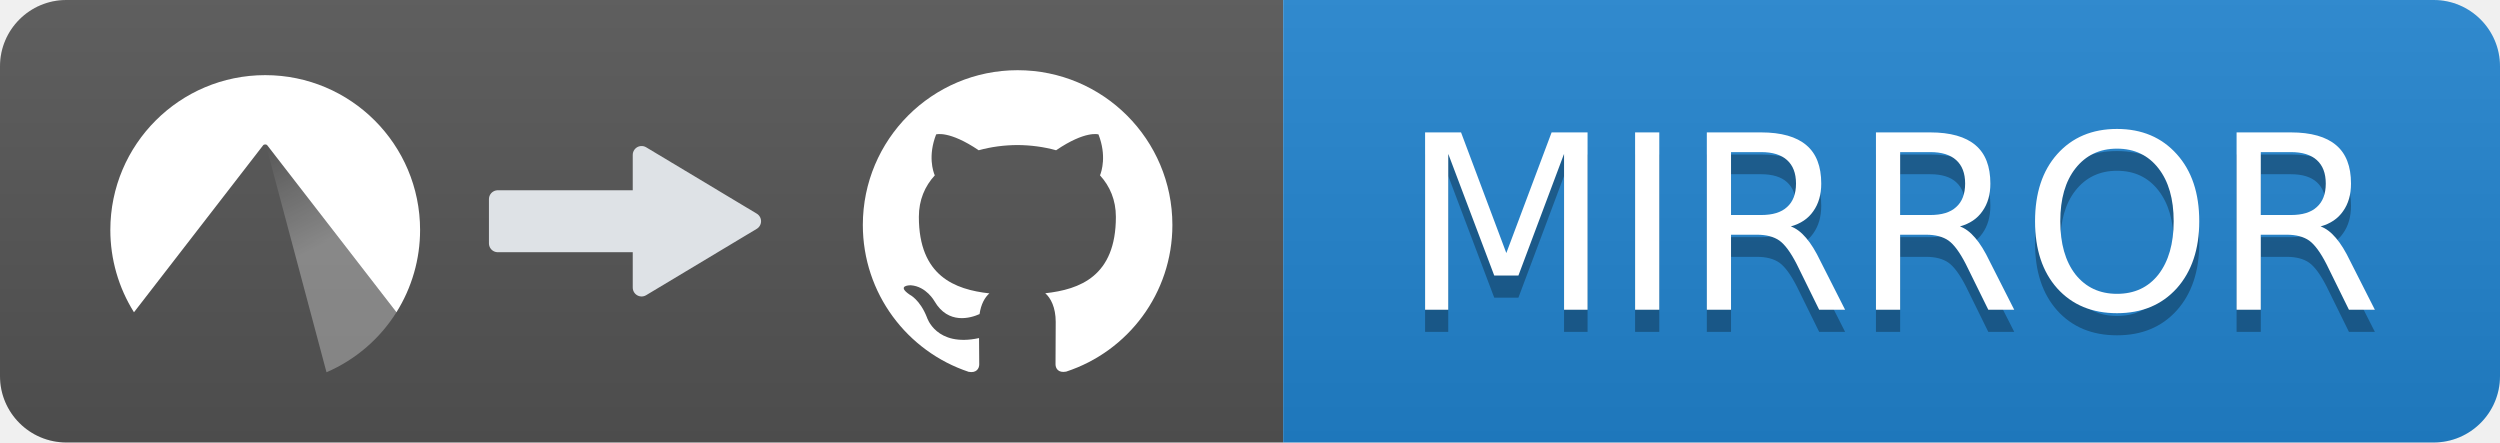
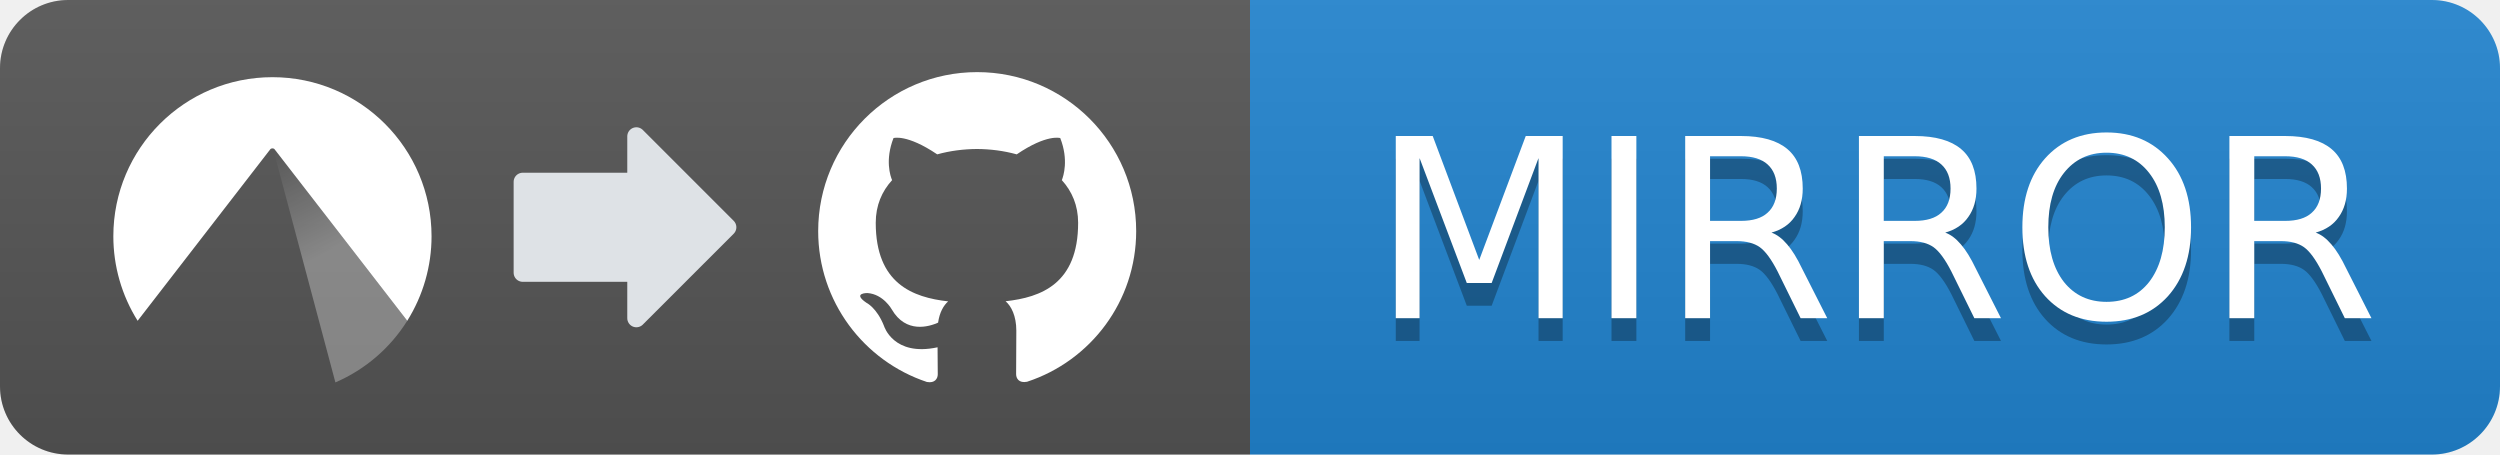
- <svg xmlns="http://www.w3.org/2000/svg" width="113" height="20" viewBox="0 0 113 20" role="img" aria-label="Codeberg → GitHub mirror">
+ <svg xmlns="http://www.w3.org/2000/svg" width="110" height="20" viewBox="0 0 110 20" role="img" aria-label="Codeberg → GitHub mirror">
  <defs>
    <linearGradient id="shine" x2="0" y2="100%">
      <stop offset="0" stop-color="#bbb" stop-opacity=".1" />
      <stop offset="1" stop-opacity=".1" />
    </linearGradient>
    <clipPath id="round">
-       <rect width="113" height="20" rx="3" fill="#fff" />
+       <rect width="110" height="20" rx="3" fill="#fff" />
    </clipPath>
    <linearGradient id="cbBerg" x1="42519.285" y1="-7078.789" x2="42575.336" y2="-6966.931" gradientUnits="userSpaceOnUse">
      <stop offset="0" style="stop-color:#ffffff;stop-opacity:0" />
      <stop offset="0.495" style="stop-color:#ffffff;stop-opacity:0.3" />
      <stop offset="1" style="stop-color:#ffffff;stop-opacity:0.3" />
    </linearGradient>
  </defs>
  <g clip-path="url(#round)">
-     <rect width="58" height="20" fill="#555" />
-     <rect x="58" width="55" height="20" fill="#2185D0" />
-     <rect width="113" height="20" fill="url(#shine)" />
+     <rect width="55" height="20" fill="#555" />
+     <rect x="55" width="55" height="20" fill="#2185D0" />
+     <rect width="110" height="20" fill="url(#shine)" />
  </g>
  <svg x="5" y="3" width="14" height="14" viewBox="0 0 4.233 4.233">
    <g transform="matrix(0.06551432,0,0,0.06551432,-2.232417,-1.431776)">
      <path d="m 42519.285,-7078.789 a 0.761,0.568 0 0 0 -0.738,0.674 l 33.586,125.889 a 87.182,87.182 0 0 0 39.381,-33.764 l -71.565,-92.52 a 0.761,0.568 0 0 0 -0.664,-0.279 z" transform="matrix(0.3705848,0,0,0.3705848,-15690.065,2662.053)" fill="url(#cbBerg)" />
      <path d="m 11249.461,-1883.696 c -12.74,0 -23.067,10.328 -23.067,23.067 0,4.333 1.22,8.579 3.522,12.251 l 19.232,-24.864 c 0.138,-0.18 0.486,-0.18 0.624,0 l 19.233,24.865 c 2.302,-3.672 3.523,-7.918 3.523,-12.252 0,-12.74 -10.327,-23.067 -23.067,-23.067 z" transform="matrix(1.400635,0,0,1.400635,-15690.065,2662.053)" fill="#ffffff" />
    </g>
  </svg>
-   <path d="M22.5,9 L29,9 L29,7 L34,10 L29,13 L29,11 L22.5,11 Z" fill="#dee2e6" stroke="#dee2e6" stroke-width="0.8" stroke-linejoin="round" stroke-linecap="round" />
-   <g transform="translate(39,3) scale(0.583)" fill="#ffffff">
+   <path d="M23,8 L28,8 L28,6 L32,10 L28,14 L28,12 L23,12 Z" fill="#dee2e6" stroke="#dee2e6" stroke-width="0.8" stroke-linejoin="round" stroke-linecap="round" />
+   <g transform="translate(36,3) scale(0.583)" fill="#ffffff">
    <path d="M12 .297c-6.63 0-12 5.373-12 12 0 5.303 3.438 9.8 8.205 11.385.6.113.82-.258.82-.577 0-.285-.01-1.04-.015-2.04-3.338.724-4.042-1.61-4.042-1.61C4.422 18.07 3.633 17.7 3.633 17.7c-1.087-.744.084-.729.084-.729 1.205.084 1.838 1.236 1.838 1.236 1.07 1.835 2.809 1.305 3.495.998.108-.776.417-1.305.76-1.605-2.665-.3-5.466-1.332-5.466-5.93 0-1.31.465-2.38 1.235-3.22-.135-.303-.54-1.523.105-3.176 0 0 1.005-.322 3.3 1.23.96-.267 1.98-.399 3-.405 1.02.006 2.04.138 3 .405 2.28-1.552 3.285-1.23 3.285-1.23.645 1.653.24 2.873.12 3.176.765.84 1.23 1.91 1.23 3.22 0 4.61-2.805 5.625-5.475 5.92.42.36.81 1.096.81 2.22 0 1.606-.015 2.896-.015 3.286 0 .315.21.69.825.57C20.565 22.092 24 17.592 24 12.297c0-6.627-5.373-12-12-12" />
  </g>
  <g fill="#ffffff" text-anchor="middle" font-family="Verdana,Geneva,DejaVu Sans,sans-serif" font-size="11">
-     <text x="85.5" y="15" fill="#010101" fill-opacity=".3">MIRROR</text>
-     <text x="85.5" y="14">MIRROR</text>
+     <text x="82.5" y="15" fill="#010101" fill-opacity=".3">MIRROR</text>
+     <text x="82.5" y="14">MIRROR</text>
  </g>
</svg>
